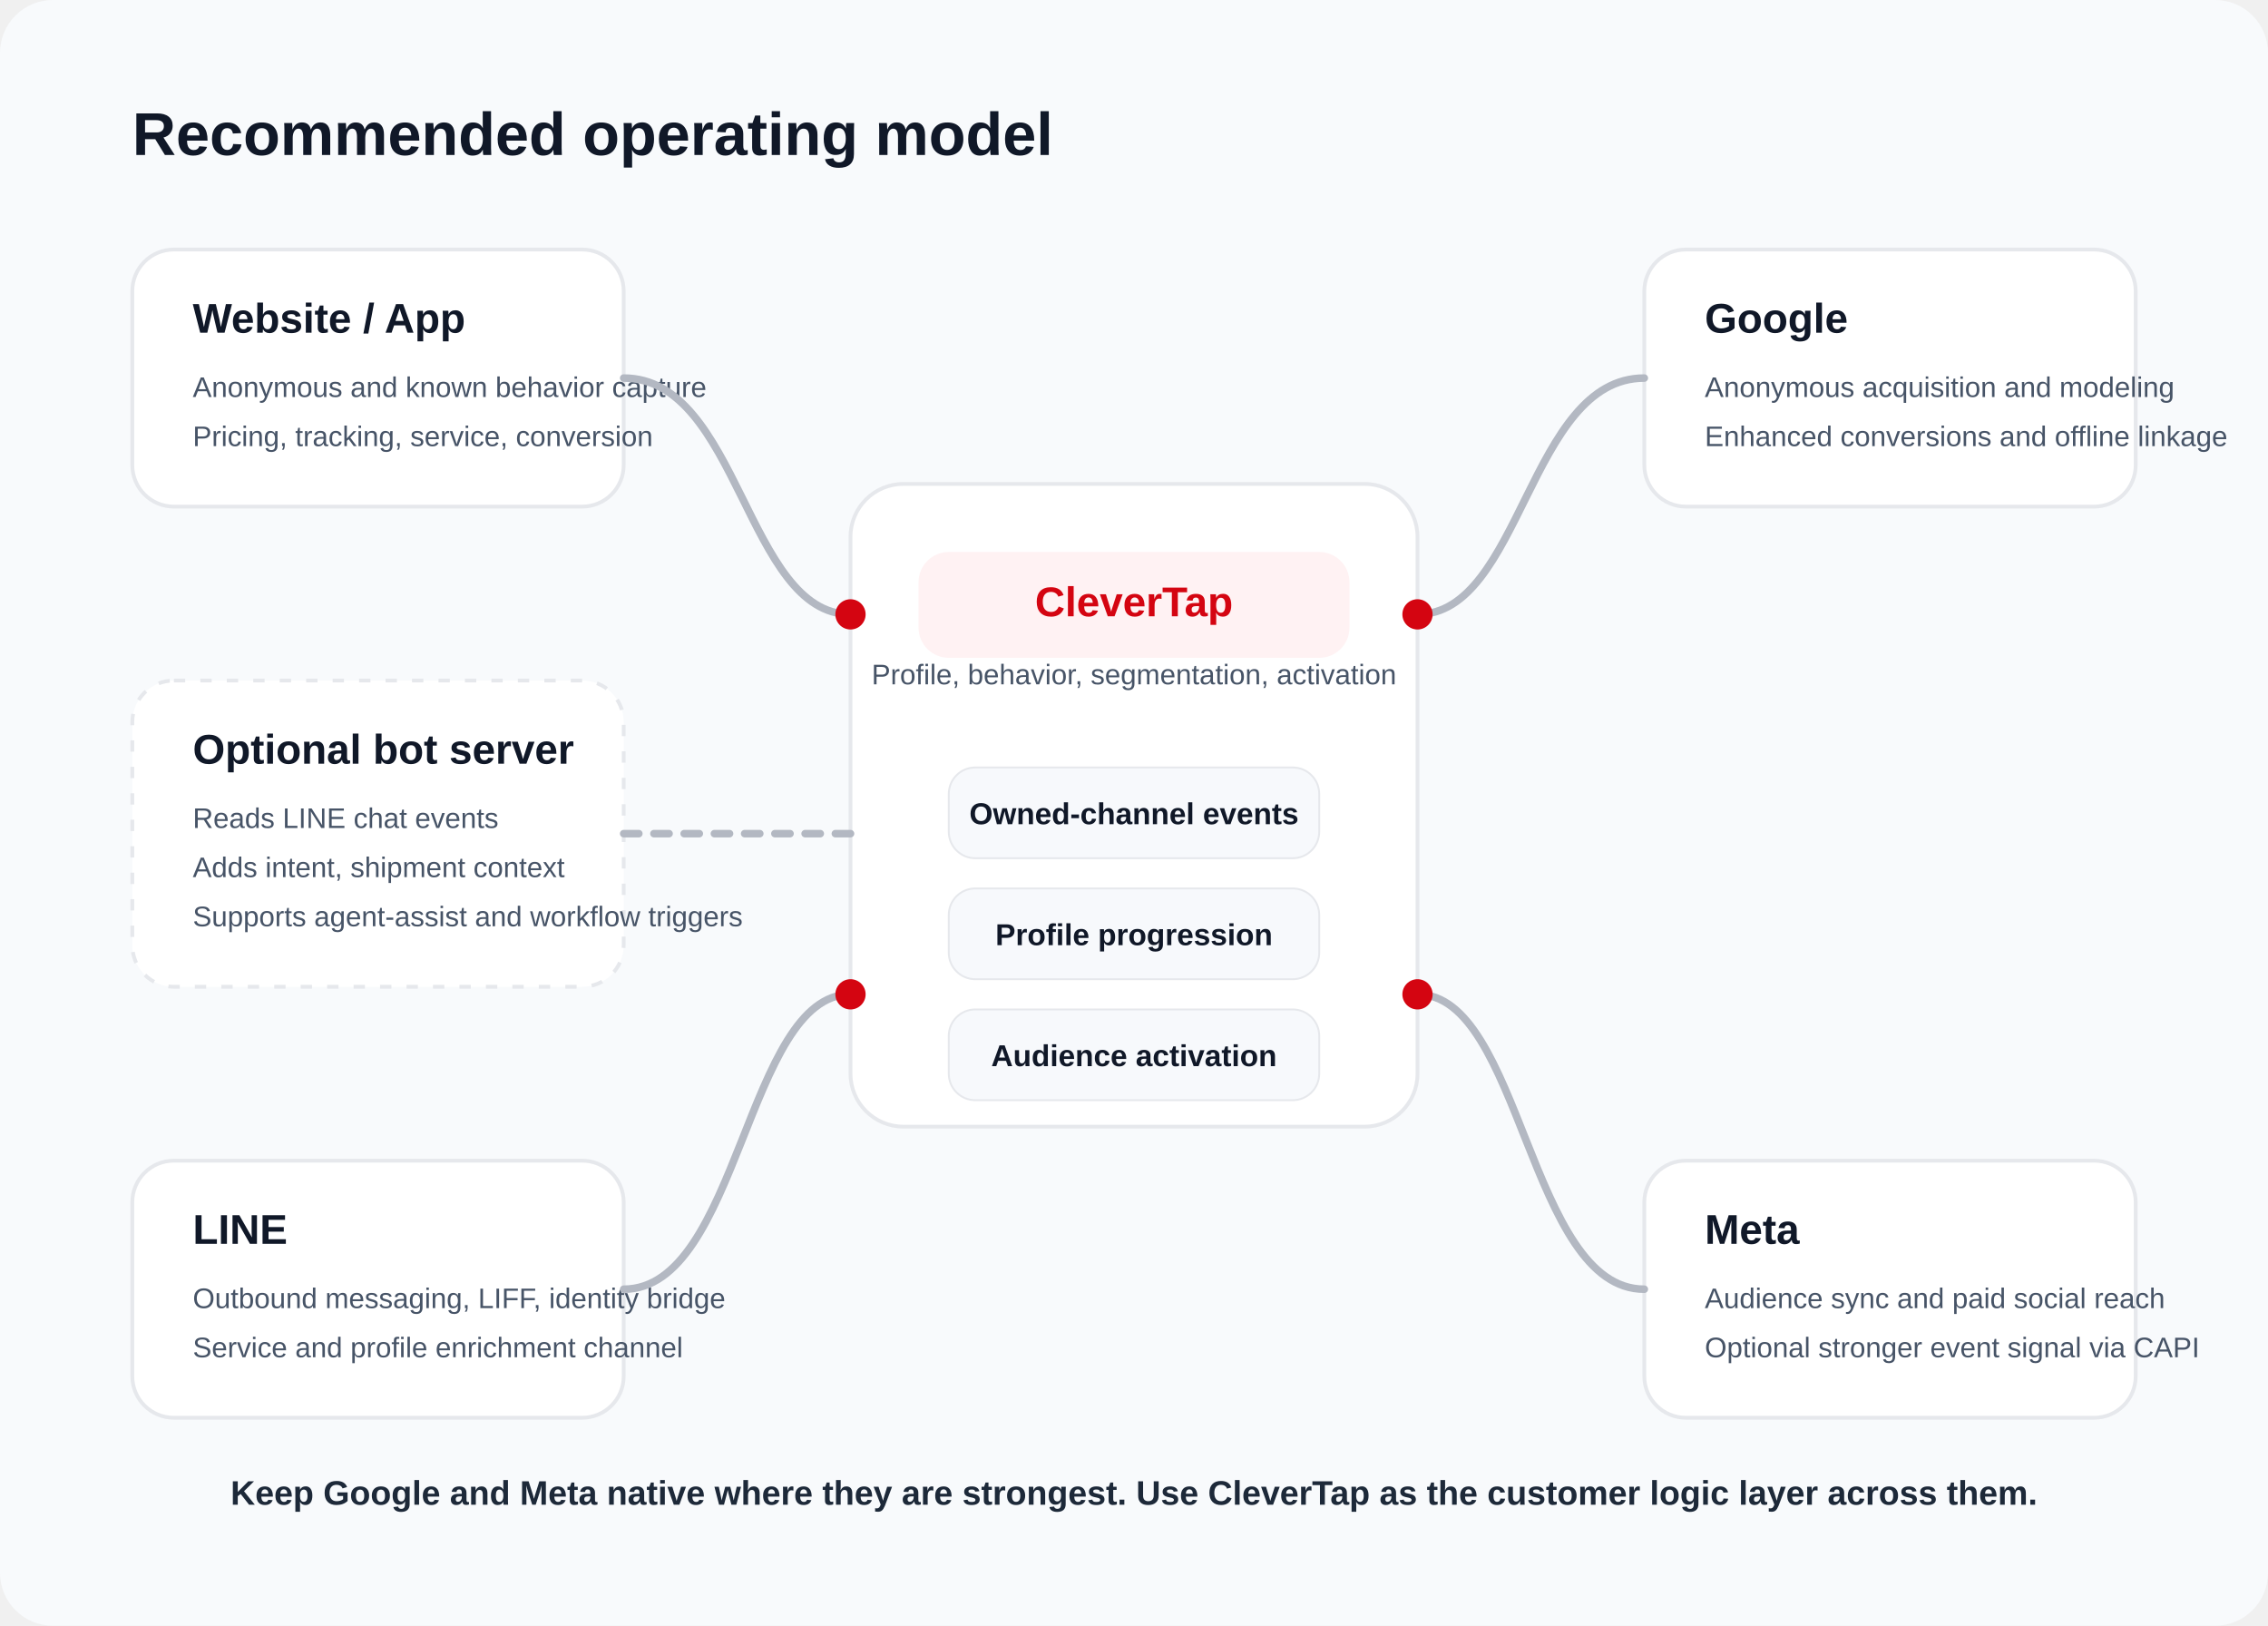
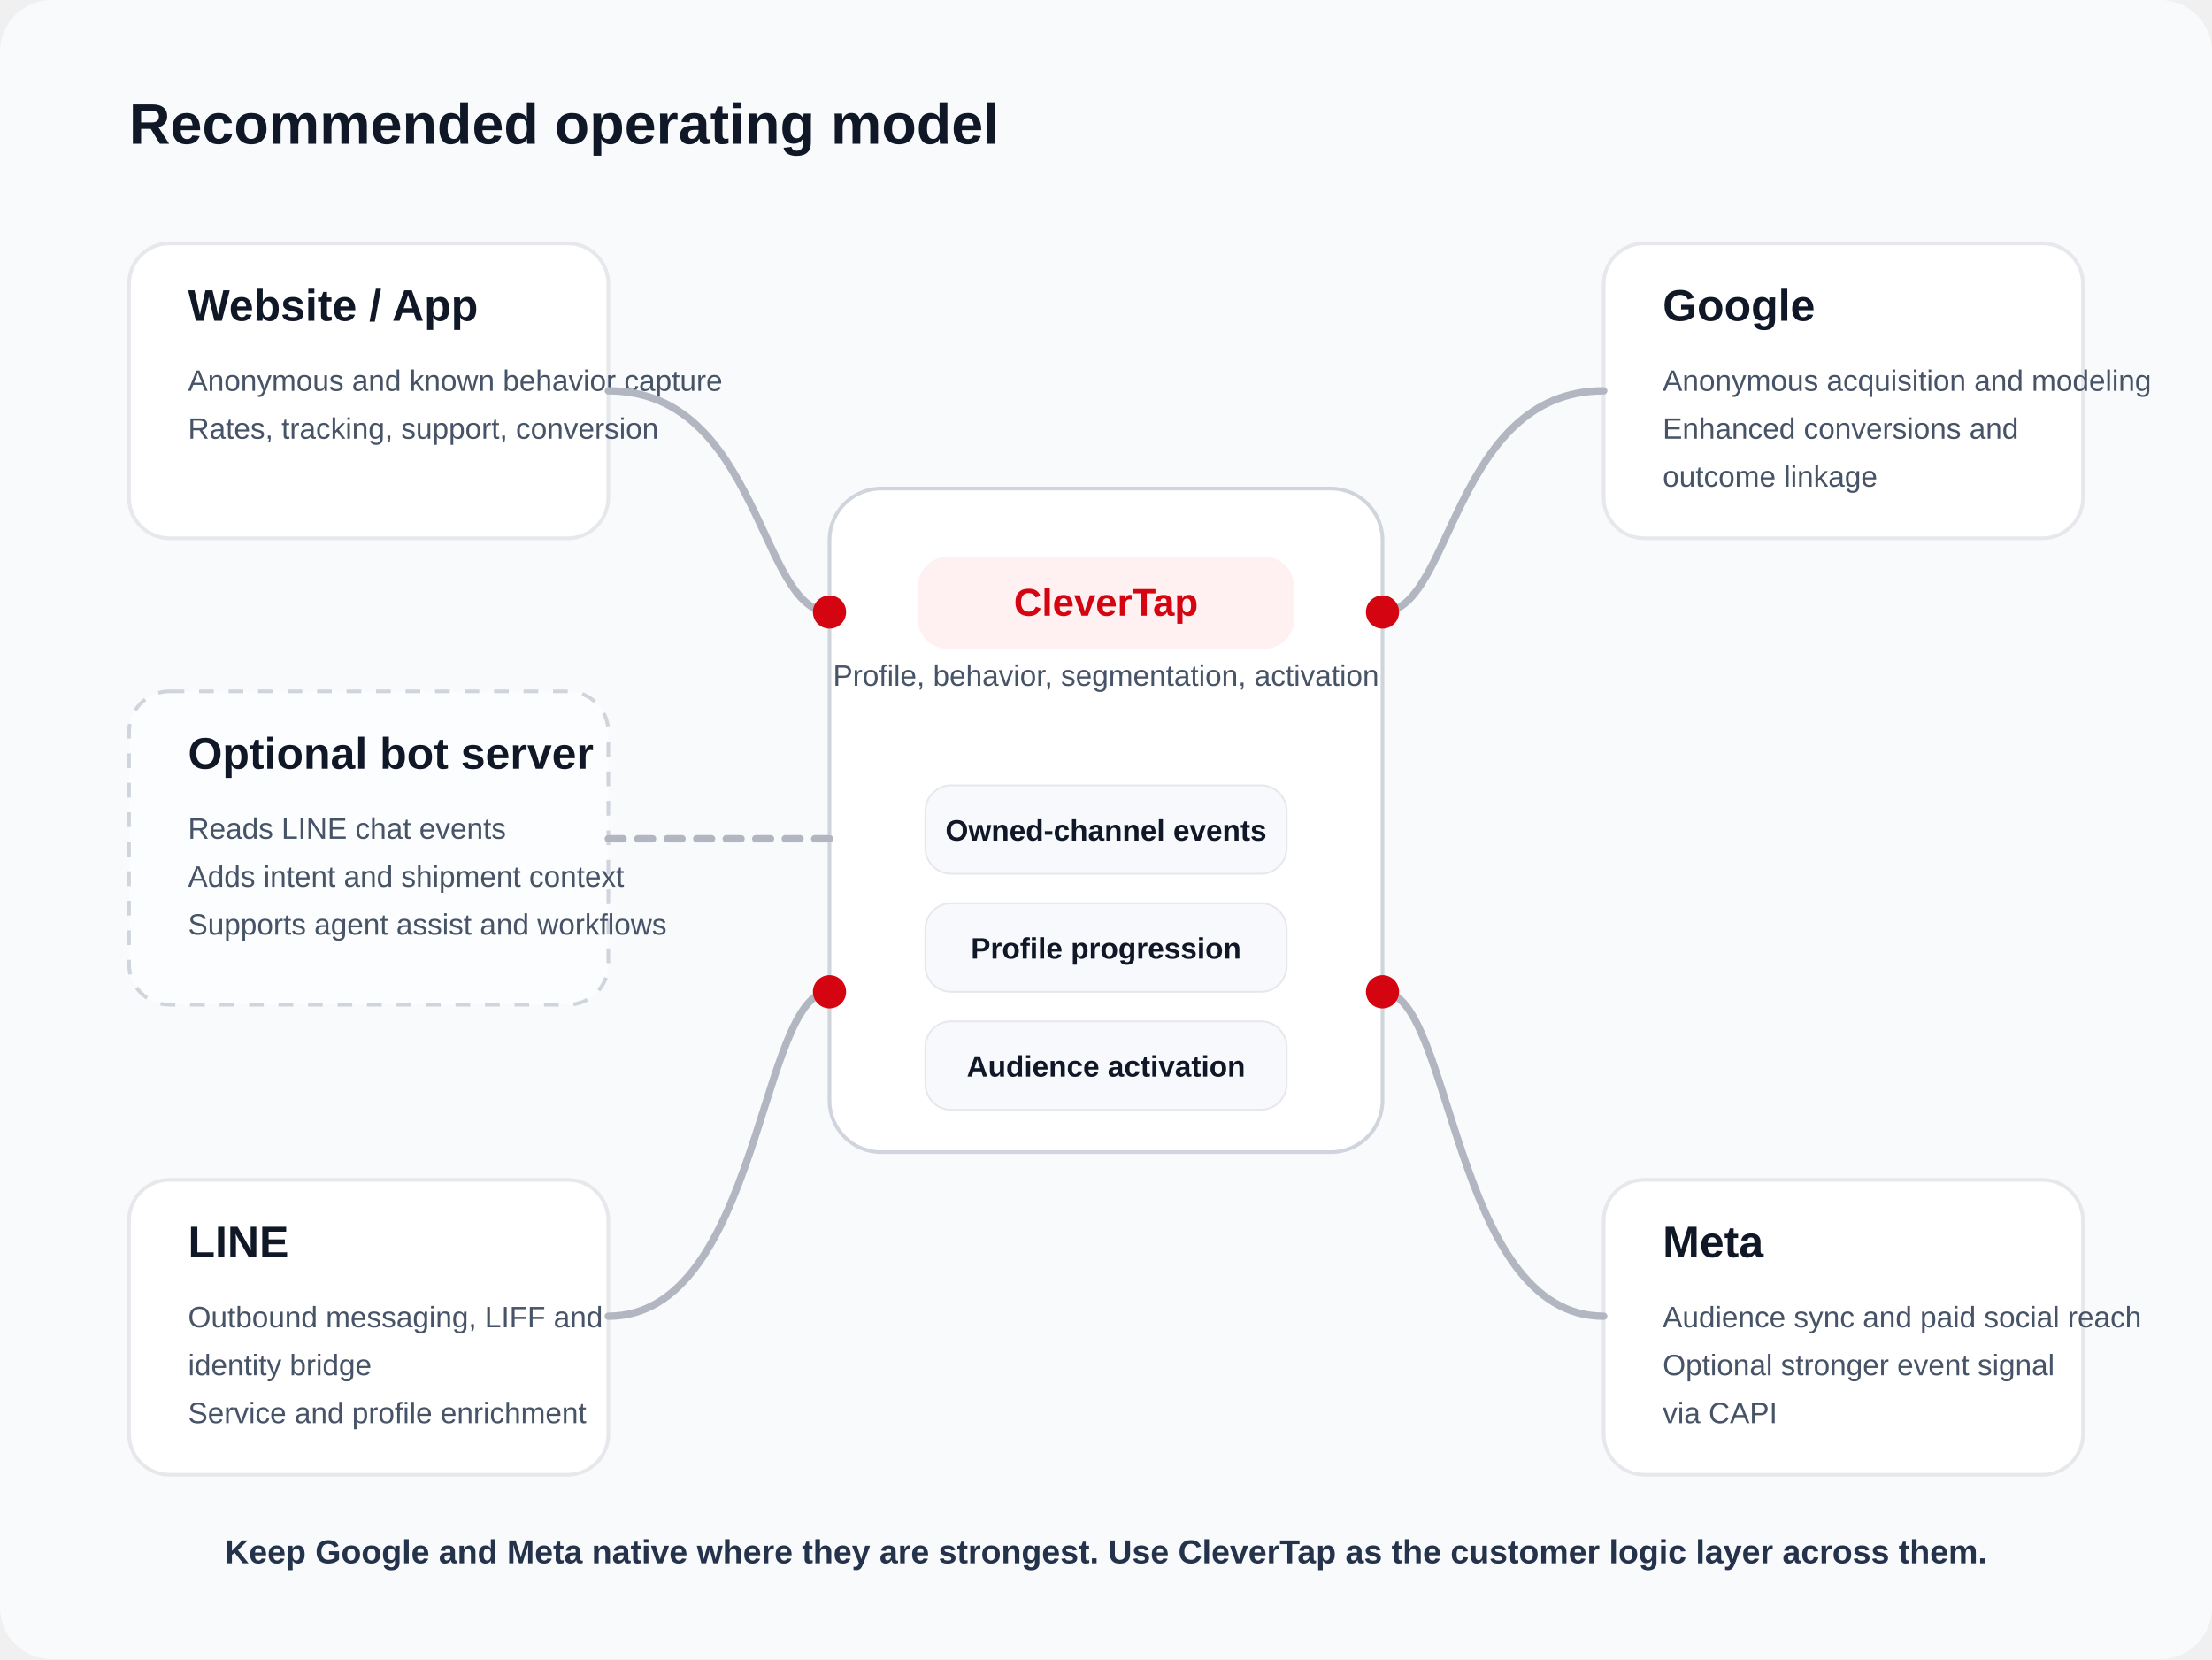
- <svg xmlns="http://www.w3.org/2000/svg" width="1200" height="860" viewBox="0 0 1200 860" fill="none">
-   <rect width="1200" height="860" rx="28" fill="#F8FAFC" />
-   <text x="70" y="82" font-family="Arial, sans-serif" font-size="32" font-weight="700" fill="#101828">Recommended operating model</text>
-   <rect x="450" y="256" width="300" height="340" rx="28" fill="#FFFFFF" stroke="#E6E8EC" stroke-width="2" />
-   <rect x="486" y="292" width="228" height="56" rx="16" fill="#FFF2F3" />
-   <text x="600" y="326" text-anchor="middle" font-family="Arial, sans-serif" font-size="22" font-weight="700" fill="#D40511">CleverTap</text>
-   <text x="600" y="362" text-anchor="middle" font-family="Arial, sans-serif" font-size="15" fill="#475467">Profile, behavior, segmentation, activation</text>
-   <rect x="502" y="406" width="196" height="48" rx="14" fill="#F7F9FC" stroke="#E6E8EC" />
-   <text x="600" y="436" text-anchor="middle" font-family="Arial, sans-serif" font-size="16" font-weight="700" fill="#101828">Owned-channel events</text>
-   <rect x="502" y="470" width="196" height="48" rx="14" fill="#F7F9FC" stroke="#E6E8EC" />
-   <text x="600" y="500" text-anchor="middle" font-family="Arial, sans-serif" font-size="16" font-weight="700" fill="#101828">Profile progression</text>
-   <rect x="502" y="534" width="196" height="48" rx="14" fill="#F7F9FC" stroke="#E6E8EC" />
-   <text x="600" y="564" text-anchor="middle" font-family="Arial, sans-serif" font-size="16" font-weight="700" fill="#101828">Audience activation</text>
-   <g>
-     <rect x="70" y="132" width="260" height="136" rx="22" fill="#FFFFFF" stroke="#E6E8EC" stroke-width="2" />
-     <text x="102" y="176" font-family="Arial, sans-serif" font-size="22" font-weight="700" fill="#101828">Website / App</text>
-     <text x="102" y="210" font-family="Arial, sans-serif" font-size="15" fill="#475467">Anonymous and known behavior capture</text>
-     <text x="102" y="236" font-family="Arial, sans-serif" font-size="15" fill="#475467">Pricing, tracking, service, conversion</text>
-   </g>
-   <g>
-     <rect x="870" y="132" width="260" height="136" rx="22" fill="#FFFFFF" stroke="#E6E8EC" stroke-width="2" />
-     <text x="902" y="176" font-family="Arial, sans-serif" font-size="22" font-weight="700" fill="#101828">Google</text>
-     <text x="902" y="210" font-family="Arial, sans-serif" font-size="15" fill="#475467">Anonymous acquisition and modeling</text>
-     <text x="902" y="236" font-family="Arial, sans-serif" font-size="15" fill="#475467">Enhanced conversions and offline linkage</text>
-   </g>
-   <g>
-     <rect x="70" y="614" width="260" height="136" rx="22" fill="#FFFFFF" stroke="#E6E8EC" stroke-width="2" />
-     <text x="102" y="658" font-family="Arial, sans-serif" font-size="22" font-weight="700" fill="#101828">LINE</text>
-     <text x="102" y="692" font-family="Arial, sans-serif" font-size="15" fill="#475467">Outbound messaging, LIFF, identity bridge</text>
-     <text x="102" y="718" font-family="Arial, sans-serif" font-size="15" fill="#475467">Service and profile enrichment channel</text>
-   </g>
-   <g>
-     <rect x="870" y="614" width="260" height="136" rx="22" fill="#FFFFFF" stroke="#E6E8EC" stroke-width="2" />
-     <text x="902" y="658" font-family="Arial, sans-serif" font-size="22" font-weight="700" fill="#101828">Meta</text>
-     <text x="902" y="692" font-family="Arial, sans-serif" font-size="15" fill="#475467">Audience sync and paid social reach</text>
-     <text x="902" y="718" font-family="Arial, sans-serif" font-size="15" fill="#475467">Optional stronger event signal via CAPI</text>
-   </g>
-   <g>
-     <rect x="70" y="360" width="260" height="162" rx="22" fill="#FFFFFF" stroke="#E6E8EC" stroke-width="2" stroke-dasharray="6 8" />
-     <text x="102" y="404" font-family="Arial, sans-serif" font-size="22" font-weight="700" fill="#101828">Optional bot server</text>
-     <text x="102" y="438" font-family="Arial, sans-serif" font-size="15" fill="#475467">Reads LINE chat events</text>
-     <text x="102" y="464" font-family="Arial, sans-serif" font-size="15" fill="#475467">Adds intent, shipment context</text>
-     <text x="102" y="490" font-family="Arial, sans-serif" font-size="15" fill="#475467">Supports agent-assist and workflow triggers</text>
-   </g>
-   <path d="M330 200C391 200 395 325 450 325" stroke="#B3B8C2" stroke-width="4" stroke-linecap="round" />
-   <path d="M750 325C805 325 809 200 870 200" stroke="#B3B8C2" stroke-width="4" stroke-linecap="round" />
-   <path d="M330 682C391 682 395 526 450 526" stroke="#B3B8C2" stroke-width="4" stroke-linecap="round" />
-   <path d="M750 526C805 526 809 682 870 682" stroke="#B3B8C2" stroke-width="4" stroke-linecap="round" />
-   <path d="M330 441H450" stroke="#B3B8C2" stroke-width="4" stroke-linecap="round" stroke-dasharray="8 8" />
-   <circle cx="450" cy="325" r="8" fill="#D40511" />
-   <circle cx="750" cy="325" r="8" fill="#D40511" />
-   <circle cx="450" cy="526" r="8" fill="#D40511" />
-   <circle cx="750" cy="526" r="8" fill="#D40511" />
-   <text x="600" y="796" text-anchor="middle" font-family="Arial, sans-serif" font-size="18" font-weight="700" fill="#1D2939">Keep Google and Meta native where they are strongest. Use CleverTap as the customer logic layer across them.</text>
+ <svg xmlns="http://www.w3.org/2000/svg" width="1200" height="900" viewBox="0 0 1200 900" fill="none">
+   <rect width="1200" height="900" rx="28" fill="#F8FAFC" />
+   <text x="70" y="78" font-family="Arial, sans-serif" font-size="31" font-weight="700" fill="#101828">Recommended operating model</text>
+   <rect x="70" y="132" width="260" height="160" rx="22" fill="#FFFFFF" stroke="#E6E8EC" stroke-width="2" />
+   <text x="102" y="174" font-family="Arial, sans-serif" font-size="24" font-weight="700" fill="#101828">Website / App</text>
+   <text x="102" y="212" font-family="Arial, sans-serif" font-size="16" fill="#475467">Anonymous and known behavior capture</text>
+   <text x="102" y="238" font-family="Arial, sans-serif" font-size="16" fill="#475467">Rates, tracking, support, conversion</text>
+   <rect x="870" y="132" width="260" height="160" rx="22" fill="#FFFFFF" stroke="#E6E8EC" stroke-width="2" />
+   <text x="902" y="174" font-family="Arial, sans-serif" font-size="24" font-weight="700" fill="#101828">Google</text>
+   <text x="902" y="212" font-family="Arial, sans-serif" font-size="16" fill="#475467">Anonymous acquisition and modeling</text>
+   <text x="902" y="238" font-family="Arial, sans-serif" font-size="16" fill="#475467">Enhanced conversions and</text>
+   <text x="902" y="264" font-family="Arial, sans-serif" font-size="16" fill="#475467">outcome linkage</text>
+   <rect x="70" y="640" width="260" height="160" rx="22" fill="#FFFFFF" stroke="#E6E8EC" stroke-width="2" />
+   <text x="102" y="682" font-family="Arial, sans-serif" font-size="24" font-weight="700" fill="#101828">LINE</text>
+   <text x="102" y="720" font-family="Arial, sans-serif" font-size="16" fill="#475467">Outbound messaging, LIFF and</text>
+   <text x="102" y="746" font-family="Arial, sans-serif" font-size="16" fill="#475467">identity bridge</text>
+   <text x="102" y="772" font-family="Arial, sans-serif" font-size="16" fill="#475467">Service and profile enrichment</text>
+   <rect x="870" y="640" width="260" height="160" rx="22" fill="#FFFFFF" stroke="#E6E8EC" stroke-width="2" />
+   <text x="902" y="682" font-family="Arial, sans-serif" font-size="24" font-weight="700" fill="#101828">Meta</text>
+   <text x="902" y="720" font-family="Arial, sans-serif" font-size="16" fill="#475467">Audience sync and paid social reach</text>
+   <text x="902" y="746" font-family="Arial, sans-serif" font-size="16" fill="#475467">Optional stronger event signal</text>
+   <text x="902" y="772" font-family="Arial, sans-serif" font-size="16" fill="#475467">via CAPI</text>
+   <rect x="70" y="375" width="260" height="170" rx="22" fill="#FFFFFF" fill-opacity="0.55" stroke="#D0D5DD" stroke-width="2" stroke-dasharray="8 8" />
+   <text x="102" y="417" font-family="Arial, sans-serif" font-size="24" font-weight="700" fill="#101828">Optional bot server</text>
+   <text x="102" y="455" font-family="Arial, sans-serif" font-size="16" fill="#475467">Reads LINE chat events</text>
+   <text x="102" y="481" font-family="Arial, sans-serif" font-size="16" fill="#475467">Adds intent and shipment context</text>
+   <text x="102" y="507" font-family="Arial, sans-serif" font-size="16" fill="#475467">Supports agent assist and workflows</text>
+   <rect x="450" y="265" width="300" height="360" rx="28" fill="#FFFFFF" stroke="#D0D5DD" stroke-width="2" />
+   <rect x="498" y="302" width="204" height="50" rx="16" fill="#FFF1F2" />
+   <text x="600" y="334" text-anchor="middle" font-family="Arial, sans-serif" font-size="21" font-weight="700" fill="#D40511">CleverTap</text>
+   <text x="600" y="372" text-anchor="middle" font-family="Arial, sans-serif" font-size="16" fill="#475467">Profile, behavior, segmentation, activation</text>
+   <rect x="502" y="426" width="196" height="48" rx="14" fill="#F7F9FC" stroke="#E6E8EC" />
+   <text x="600" y="456" text-anchor="middle" font-family="Arial, sans-serif" font-size="16" font-weight="700" fill="#101828">Owned-channel events</text>
+   <rect x="502" y="490" width="196" height="48" rx="14" fill="#F7F9FC" stroke="#E6E8EC" />
+   <text x="600" y="520" text-anchor="middle" font-family="Arial, sans-serif" font-size="16" font-weight="700" fill="#101828">Profile progression</text>
+   <rect x="502" y="554" width="196" height="48" rx="14" fill="#F7F9FC" stroke="#E6E8EC" />
+   <text x="600" y="584" text-anchor="middle" font-family="Arial, sans-serif" font-size="16" font-weight="700" fill="#101828">Audience activation</text>
+   <path d="M330 212C412 212 412 332 450 332" stroke="#B1B6C0" stroke-width="4" stroke-linecap="round" />
+   <path d="M870 212C788 212 788 332 750 332" stroke="#B1B6C0" stroke-width="4" stroke-linecap="round" />
+   <path d="M330 714C412 714 412 538 450 538" stroke="#B1B6C0" stroke-width="4" stroke-linecap="round" />
+   <path d="M870 714C788 714 788 538 750 538" stroke="#B1B6C0" stroke-width="4" stroke-linecap="round" />
+   <path d="M330 455H450" stroke="#B1B6C0" stroke-width="4" stroke-linecap="round" stroke-dasharray="8 8" />
+   <circle cx="450" cy="332" r="9" fill="#D40511" />
+   <circle cx="750" cy="332" r="9" fill="#D40511" />
+   <circle cx="450" cy="538" r="9" fill="#D40511" />
+   <circle cx="750" cy="538" r="9" fill="#D40511" />
+   <text x="600" y="848" text-anchor="middle" font-family="Arial, sans-serif" font-size="18" font-weight="700" fill="#25324B">Keep Google and Meta native where they are strongest. Use CleverTap as the customer logic layer across them.</text>
</svg>
